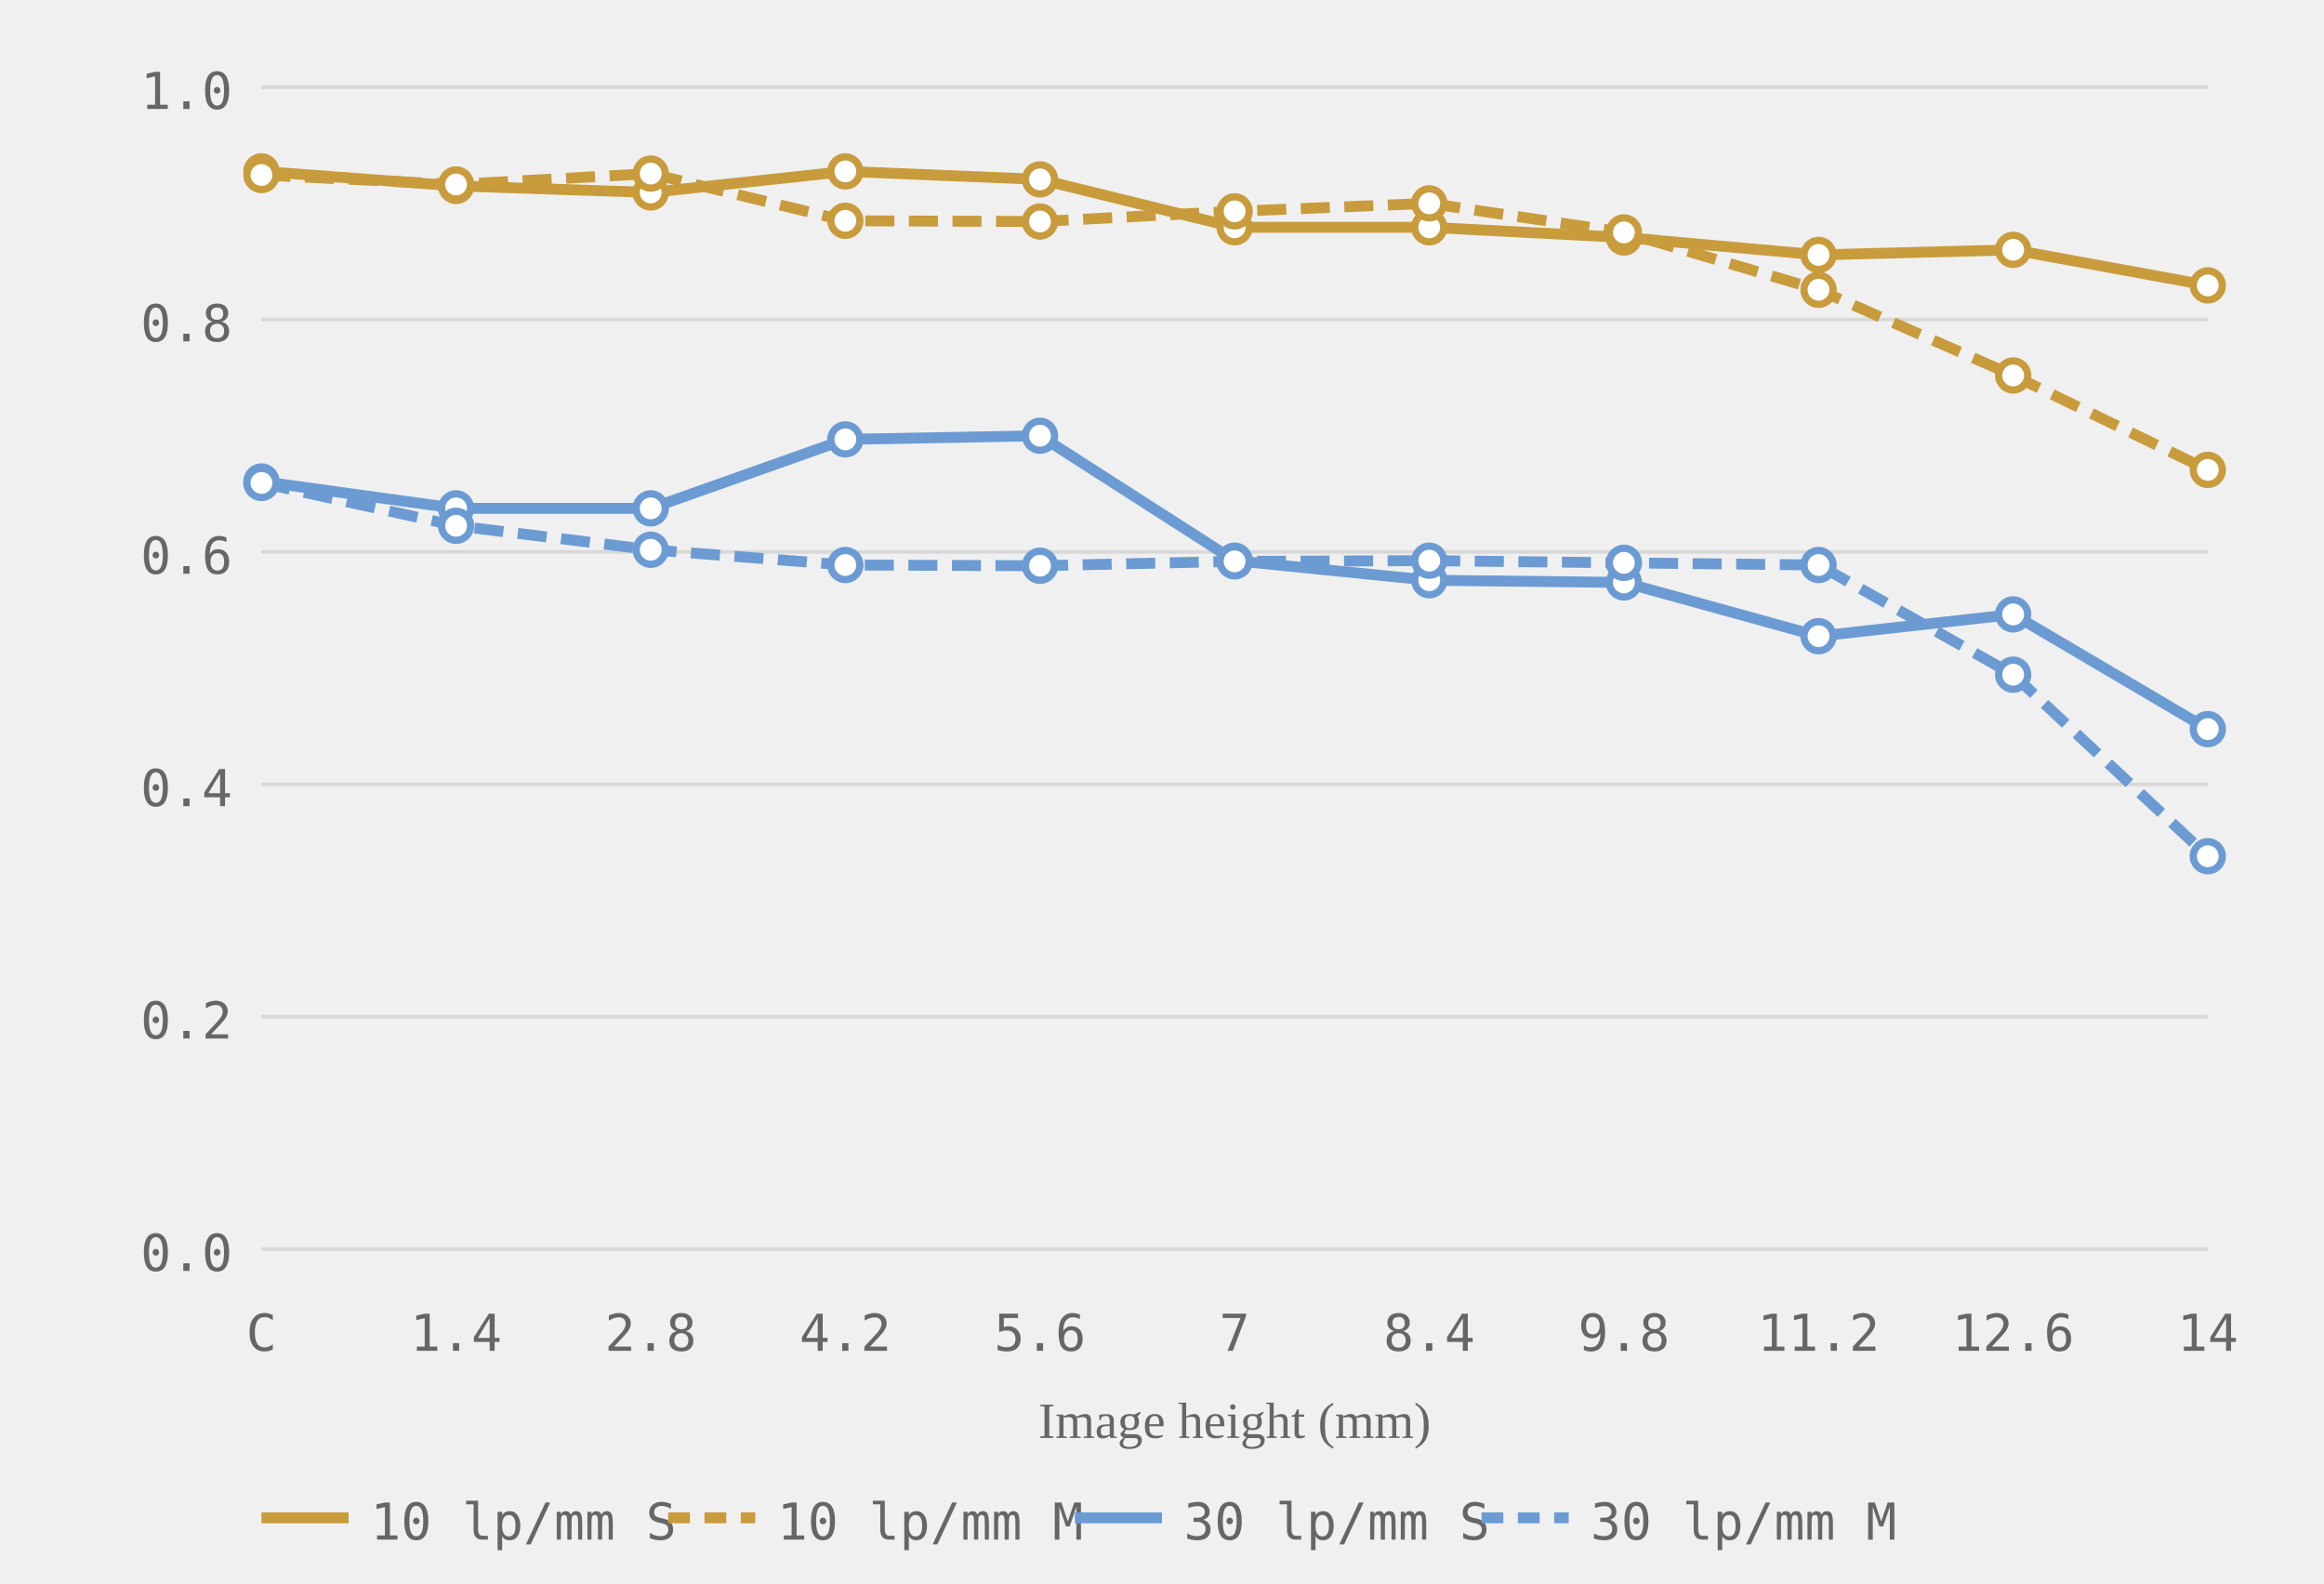
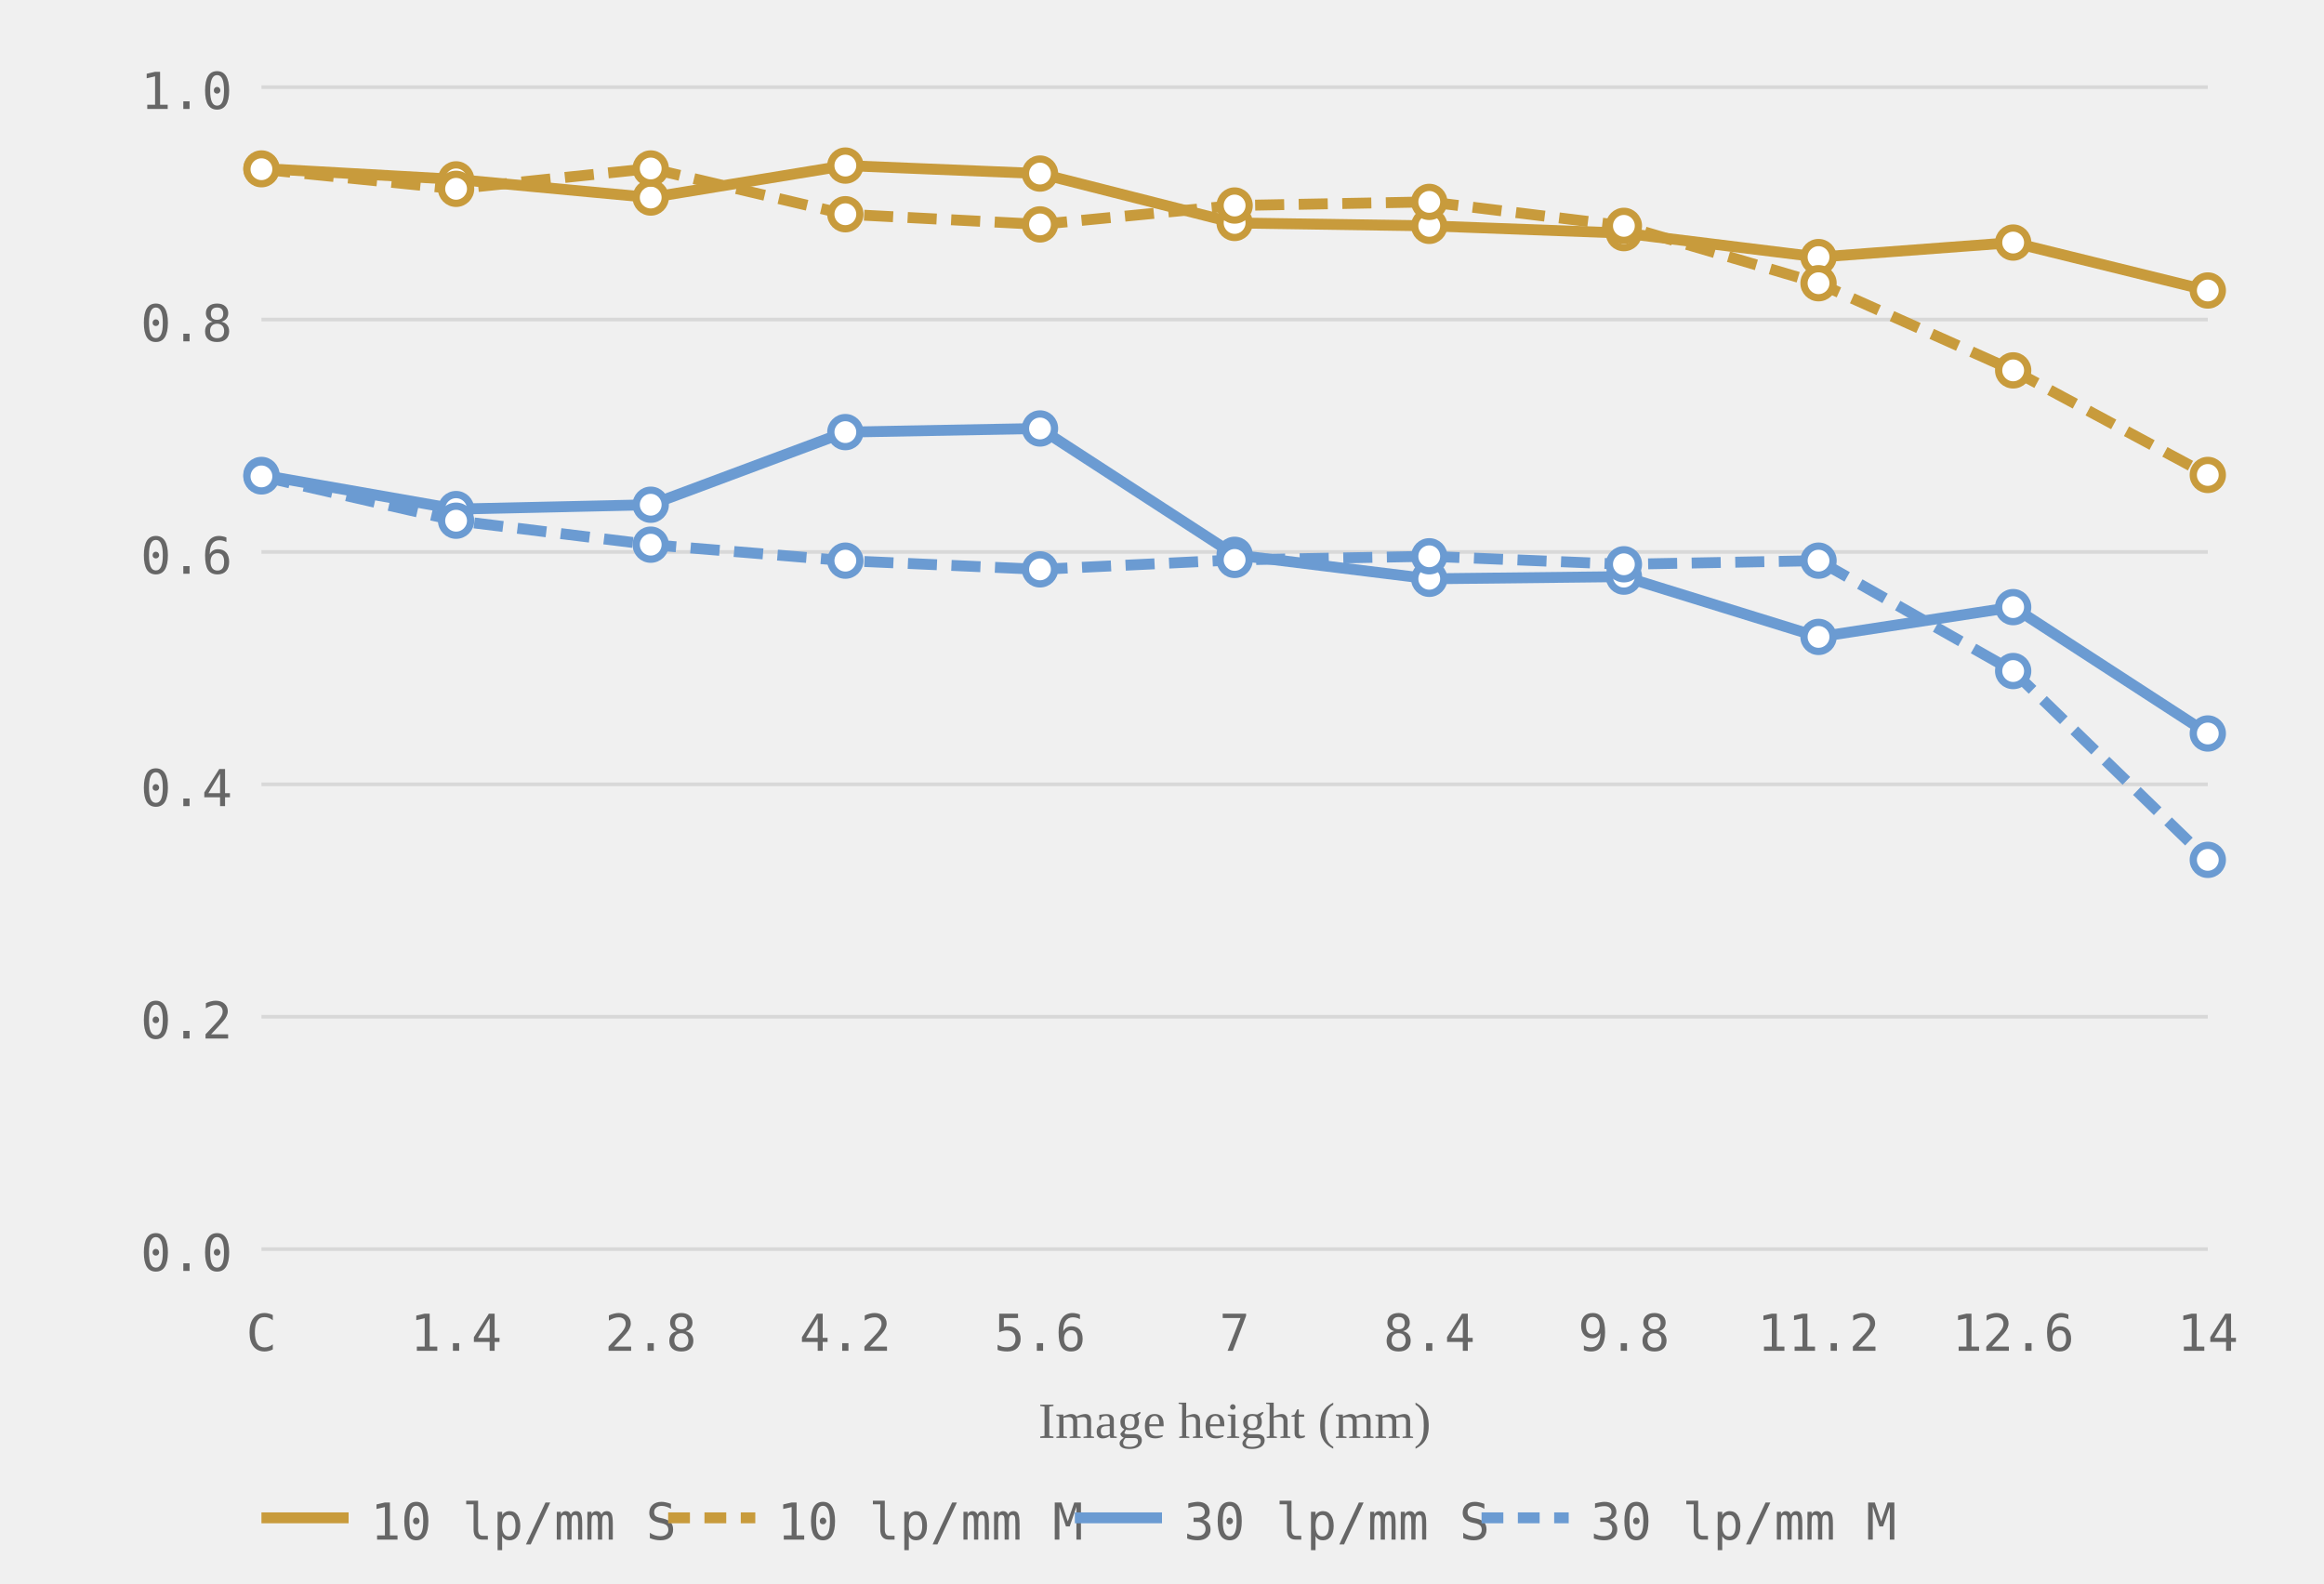
<svg xmlns="http://www.w3.org/2000/svg" viewBox="0 0 320 218" role="img" aria-label="MTF chart, generated from readings">
  <style>.grid-line { stroke: #d8d8d8; stroke-width: 0.5; }.axis-label { font-size: 7px; fill: #666666; font-family: ui-monospace, monospace; }.axis-y { text-anchor: end; }.axis-x { text-anchor: middle; }.axis-title { font-size: 7px; fill: #666666; text-anchor: middle; }.curve { fill: none; stroke-width: 1.5; }.curve-10 { stroke: #c89b3c; }.curve-30 { stroke: #6b9bd2; }.curve-m { stroke-dasharray: 4 2; }.dot { fill: white; stroke-width: 1; }.dot-10 { stroke: #c89b3c; }.dot-30 { stroke: #6b9bd2; }.legend-text { font-size: 7px; fill: #666666; font-family: ui-monospace, monospace; }</style>
  <line class="grid-line" x1="36" y1="172.0" x2="304" y2="172.0" />
  <line class="grid-line" x1="36" y1="140.0" x2="304" y2="140.0" />
  <line class="grid-line" x1="36" y1="108.0" x2="304" y2="108.0" />
  <line class="grid-line" x1="36" y1="76.0" x2="304" y2="76.0" />
  <line class="grid-line" x1="36" y1="44.0" x2="304" y2="44.0" />
  <line class="grid-line" x1="36" y1="12.0" x2="304" y2="12.0" />
  <text class="axis-label axis-y" x="32" y="175.0">0.0</text>
  <text class="axis-label axis-y" x="32" y="143.0">0.2</text>
  <text class="axis-label axis-y" x="32" y="111.0">0.4</text>
  <text class="axis-label axis-y" x="32" y="79.0">0.6</text>
  <text class="axis-label axis-y" x="32" y="47.0">0.8</text>
  <text class="axis-label axis-y" x="32" y="15.0">1.0</text>
  <text class="axis-label axis-x" x="36.0" y="186">C</text>
  <text class="axis-label axis-x" x="62.8" y="186">1.4</text>
  <text class="axis-label axis-x" x="89.6" y="186">2.8</text>
  <text class="axis-label axis-x" x="116.4" y="186">4.2</text>
  <text class="axis-label axis-x" x="143.2" y="186">5.6</text>
  <text class="axis-label axis-x" x="170.0" y="186">7</text>
  <text class="axis-label axis-x" x="196.8" y="186">8.4</text>
  <text class="axis-label axis-x" x="223.6" y="186">9.8</text>
  <text class="axis-label axis-x" x="250.4" y="186">11.2</text>
  <text class="axis-label axis-x" x="277.2" y="186">12.6</text>
  <text class="axis-label axis-x" x="304.0" y="186">14</text>
  <text class="axis-title" x="170.0" y="198">Image height (mm)</text>
-   <polyline class="curve curve-10" points="36.0,23.6 62.8,25.6 89.6,26.5 116.4,23.6 143.2,24.7 170.0,31.3 196.8,31.3 223.6,32.7 250.4,35.1 277.2,34.4 304.0,39.3" />
-   <polyline class="curve curve-10 curve-m" points="36.0,24.1 62.8,25.4 89.6,23.9 116.4,30.4 143.2,30.5 170.0,29.1 196.8,28.0 223.6,32.0 250.4,39.9 277.2,51.7 304.0,64.7" stroke-dasharray="4 2" />
-   <polyline class="curve curve-30" points="36.0,66.3 62.8,70.0 89.6,70.0 116.4,60.5 143.2,60.0 170.0,77.2 196.8,79.9 223.6,80.2 250.4,87.6 277.2,84.6 304.0,100.4" />
-   <polyline class="curve curve-30 curve-m" points="36.0,66.5 62.8,72.4 89.6,75.7 116.4,77.8 143.2,77.9 170.0,77.3 196.8,77.2 223.6,77.5 250.4,77.8 277.2,92.9 304.0,117.9" stroke-dasharray="4 2" />
-   <circle class="dot dot-10" cx="36.0" cy="23.6" r="2" />
-   <circle class="dot dot-10" cx="62.8" cy="25.6" r="2" />
-   <circle class="dot dot-10" cx="89.6" cy="26.5" r="2" />
-   <circle class="dot dot-10" cx="116.4" cy="23.6" r="2" />
-   <circle class="dot dot-10" cx="143.2" cy="24.7" r="2" />
-   <circle class="dot dot-10" cx="170.0" cy="31.3" r="2" />
-   <circle class="dot dot-10" cx="196.8" cy="31.3" r="2" />
-   <circle class="dot dot-10" cx="223.6" cy="32.7" r="2" />
-   <circle class="dot dot-10" cx="250.4" cy="35.1" r="2" />
-   <circle class="dot dot-10" cx="277.2" cy="34.4" r="2" />
-   <circle class="dot dot-10" cx="304.0" cy="39.3" r="2" />
-   <circle class="dot dot-10" cx="36.0" cy="24.1" r="2" />
-   <circle class="dot dot-10" cx="62.8" cy="25.4" r="2" />
-   <circle class="dot dot-10" cx="89.6" cy="23.9" r="2" />
-   <circle class="dot dot-10" cx="116.4" cy="30.4" r="2" />
-   <circle class="dot dot-10" cx="143.2" cy="30.5" r="2" />
-   <circle class="dot dot-10" cx="170.0" cy="29.1" r="2" />
-   <circle class="dot dot-10" cx="196.8" cy="28.0" r="2" />
-   <circle class="dot dot-10" cx="223.6" cy="32.0" r="2" />
-   <circle class="dot dot-10" cx="250.4" cy="39.9" r="2" />
-   <circle class="dot dot-10" cx="277.2" cy="51.7" r="2" />
-   <circle class="dot dot-10" cx="304.0" cy="64.7" r="2" />
-   <circle class="dot dot-30" cx="36.0" cy="66.3" r="2" />
-   <circle class="dot dot-30" cx="62.8" cy="70.0" r="2" />
-   <circle class="dot dot-30" cx="89.6" cy="70.0" r="2" />
-   <circle class="dot dot-30" cx="116.4" cy="60.5" r="2" />
-   <circle class="dot dot-30" cx="143.2" cy="60.0" r="2" />
-   <circle class="dot dot-30" cx="170.0" cy="77.2" r="2" />
-   <circle class="dot dot-30" cx="196.8" cy="79.9" r="2" />
-   <circle class="dot dot-30" cx="223.6" cy="80.2" r="2" />
-   <circle class="dot dot-30" cx="250.4" cy="87.6" r="2" />
-   <circle class="dot dot-30" cx="277.2" cy="84.6" r="2" />
-   <circle class="dot dot-30" cx="304.0" cy="100.4" r="2" />
-   <circle class="dot dot-30" cx="36.0" cy="66.5" r="2" />
-   <circle class="dot dot-30" cx="62.8" cy="72.4" r="2" />
-   <circle class="dot dot-30" cx="89.6" cy="75.7" r="2" />
-   <circle class="dot dot-30" cx="116.4" cy="77.8" r="2" />
-   <circle class="dot dot-30" cx="143.2" cy="77.9" r="2" />
-   <circle class="dot dot-30" cx="170.0" cy="77.3" r="2" />
-   <circle class="dot dot-30" cx="196.8" cy="77.2" r="2" />
-   <circle class="dot dot-30" cx="223.6" cy="77.5" r="2" />
-   <circle class="dot dot-30" cx="250.4" cy="77.8" r="2" />
-   <circle class="dot dot-30" cx="277.2" cy="92.9" r="2" />
-   <circle class="dot dot-30" cx="304.0" cy="117.9" r="2" />
+   <polyline class="curve curve-10" points="36.0,23.2 62.8,24.7 89.6,27.2 116.4,22.8 143.2,23.9 170.0,30.7 196.8,31.1 223.6,32.1 250.4,35.4 277.2,33.4 304.0,40.0" />
+   <polyline class="curve curve-10 curve-m" points="36.0,23.3 62.8,26.0 89.6,23.2 116.4,29.5 143.2,30.9 170.0,28.3 196.8,27.8 223.6,31.1 250.4,39.0 277.2,51.0 304.0,65.4" stroke-dasharray="4 2" />
+   <polyline class="curve curve-30" points="36.0,65.4 62.8,70.1 89.6,69.5 116.4,59.5 143.2,59.0 170.0,76.4 196.8,79.7 223.6,79.4 250.4,87.7 277.2,83.6 304.0,101.0" />
+   <polyline class="curve curve-30 curve-m" points="36.0,65.6 62.8,71.7 89.6,75.0 116.4,77.2 143.2,78.4 170.0,77.1 196.8,76.6 223.6,77.7 250.4,77.2 277.2,92.4 304.0,118.4" stroke-dasharray="4 2" />
+   <circle class="dot dot-10" cx="36.0" cy="23.2" r="2" />
+   <circle class="dot dot-10" cx="62.8" cy="24.7" r="2" />
+   <circle class="dot dot-10" cx="89.6" cy="27.2" r="2" />
+   <circle class="dot dot-10" cx="116.4" cy="22.8" r="2" />
+   <circle class="dot dot-10" cx="143.2" cy="23.9" r="2" />
+   <circle class="dot dot-10" cx="170.0" cy="30.7" r="2" />
+   <circle class="dot dot-10" cx="196.8" cy="31.1" r="2" />
+   <circle class="dot dot-10" cx="223.6" cy="32.1" r="2" />
+   <circle class="dot dot-10" cx="250.4" cy="35.4" r="2" />
+   <circle class="dot dot-10" cx="277.2" cy="33.4" r="2" />
+   <circle class="dot dot-10" cx="304.0" cy="40.0" r="2" />
+   <circle class="dot dot-10" cx="36.0" cy="23.3" r="2" />
+   <circle class="dot dot-10" cx="62.8" cy="26.0" r="2" />
+   <circle class="dot dot-10" cx="89.6" cy="23.2" r="2" />
+   <circle class="dot dot-10" cx="116.4" cy="29.5" r="2" />
+   <circle class="dot dot-10" cx="143.2" cy="30.9" r="2" />
+   <circle class="dot dot-10" cx="170.0" cy="28.3" r="2" />
+   <circle class="dot dot-10" cx="196.8" cy="27.8" r="2" />
+   <circle class="dot dot-10" cx="223.6" cy="31.1" r="2" />
+   <circle class="dot dot-10" cx="250.4" cy="39.0" r="2" />
+   <circle class="dot dot-10" cx="277.2" cy="51.0" r="2" />
+   <circle class="dot dot-10" cx="304.0" cy="65.4" r="2" />
+   <circle class="dot dot-30" cx="36.0" cy="65.4" r="2" />
+   <circle class="dot dot-30" cx="62.8" cy="70.1" r="2" />
+   <circle class="dot dot-30" cx="89.6" cy="69.5" r="2" />
+   <circle class="dot dot-30" cx="116.4" cy="59.5" r="2" />
+   <circle class="dot dot-30" cx="143.2" cy="59.0" r="2" />
+   <circle class="dot dot-30" cx="170.0" cy="76.4" r="2" />
+   <circle class="dot dot-30" cx="196.8" cy="79.7" r="2" />
+   <circle class="dot dot-30" cx="223.6" cy="79.4" r="2" />
+   <circle class="dot dot-30" cx="250.4" cy="87.7" r="2" />
+   <circle class="dot dot-30" cx="277.2" cy="83.6" r="2" />
+   <circle class="dot dot-30" cx="304.0" cy="101.0" r="2" />
+   <circle class="dot dot-30" cx="36.0" cy="65.6" r="2" />
+   <circle class="dot dot-30" cx="62.8" cy="71.7" r="2" />
+   <circle class="dot dot-30" cx="89.6" cy="75.0" r="2" />
+   <circle class="dot dot-30" cx="116.4" cy="77.2" r="2" />
+   <circle class="dot dot-30" cx="143.2" cy="78.4" r="2" />
+   <circle class="dot dot-30" cx="170.0" cy="77.1" r="2" />
+   <circle class="dot dot-30" cx="196.8" cy="76.6" r="2" />
+   <circle class="dot dot-30" cx="223.6" cy="77.7" r="2" />
+   <circle class="dot dot-30" cx="250.4" cy="77.2" r="2" />
+   <circle class="dot dot-30" cx="277.2" cy="92.4" r="2" />
+   <circle class="dot dot-30" cx="304.0" cy="118.4" r="2" />
  <line x1="36" y1="209" x2="48" y2="209" stroke="#c89b3c" stroke-width="1.5" />
  <text class="legend-text" x="51" y="212">10 lp/mm S</text>
  <line x1="92" y1="209" x2="104" y2="209" stroke="#c89b3c" stroke-width="1.5" stroke-dasharray="3 2" />
  <text class="legend-text" x="107" y="212">10 lp/mm M</text>
  <line x1="148" y1="209" x2="160" y2="209" stroke="#6b9bd2" stroke-width="1.5" />
  <text class="legend-text" x="163" y="212">30 lp/mm S</text>
  <line x1="204" y1="209" x2="216" y2="209" stroke="#6b9bd2" stroke-width="1.5" stroke-dasharray="3 2" />
  <text class="legend-text" x="219" y="212">30 lp/mm M</text>
</svg>
